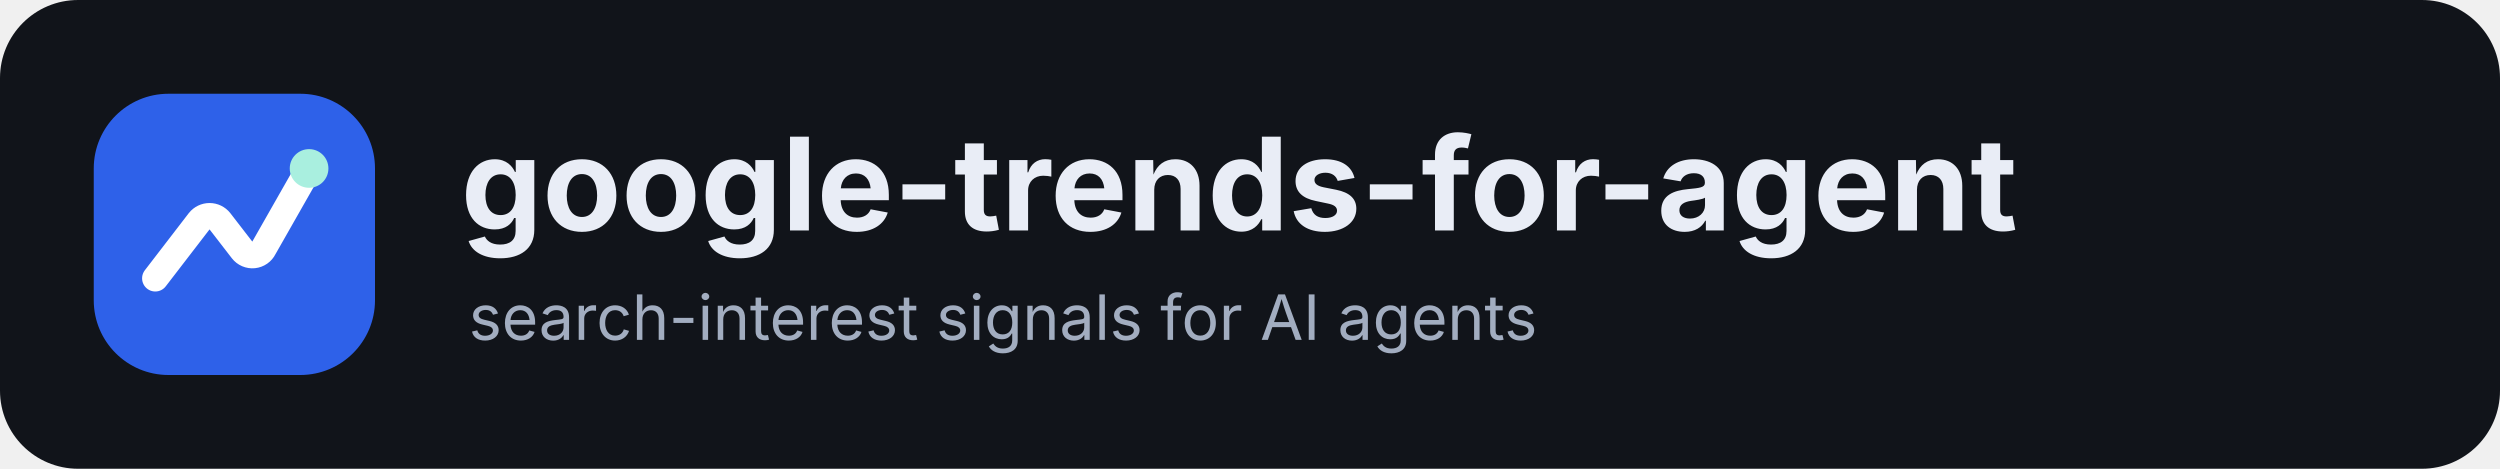
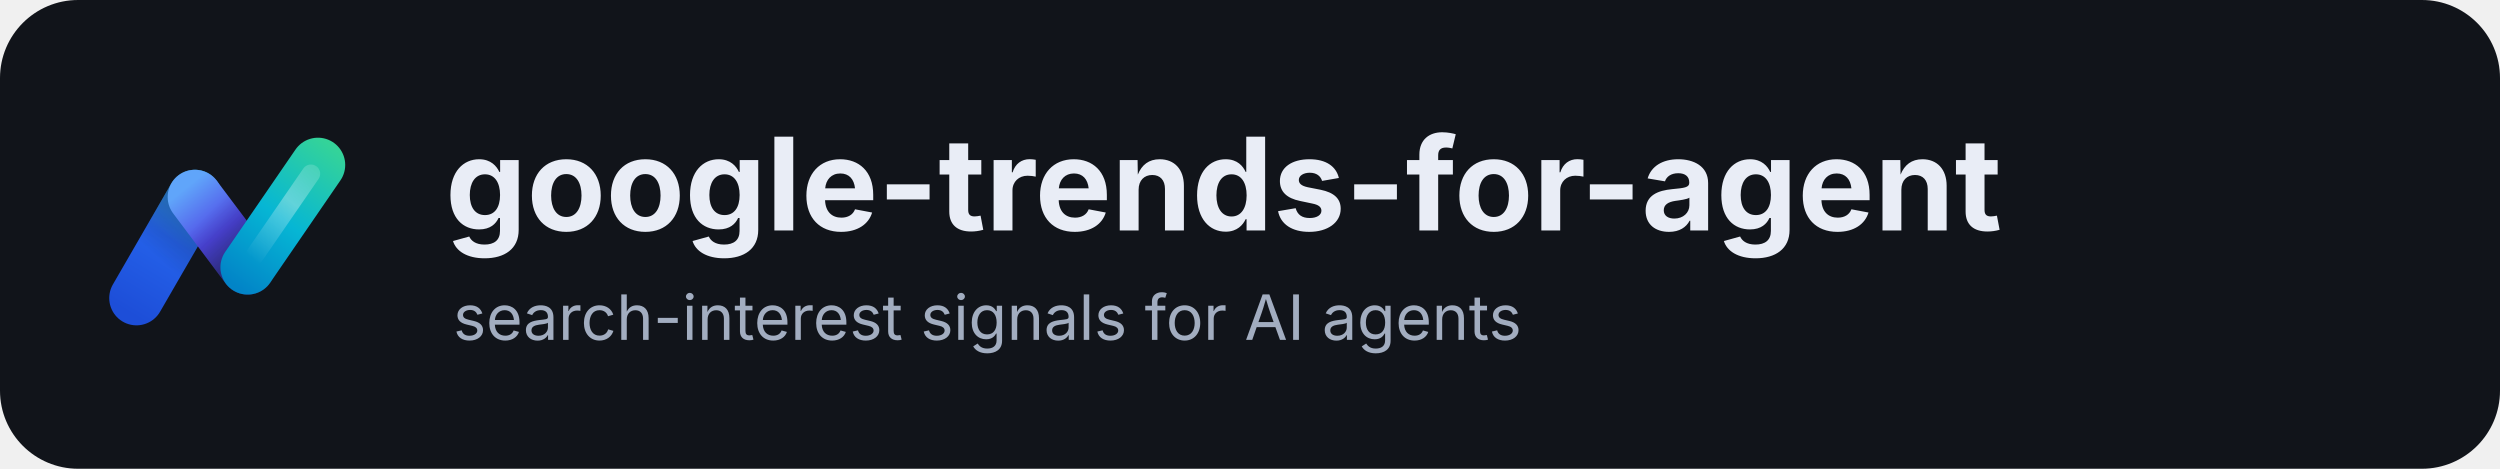
<svg xmlns="http://www.w3.org/2000/svg" width="640" height="120" viewBox="0 0 640 120" role="img" aria-label="google-trends-for-agent">
  <rect width="640" height="120" rx="20" fill="#11141a" />
-   <svg x="24" y="24" width="72" height="72" viewBox="0 0 64 64">
-     <rect width="64" height="64" rx="17" fill="#2E61E9" />
-     <path d="m14 42 10-13a3 3 0 0 1 4.7 0l5.1 6.6a2.9 2.9 0 0 0 4.9-.5L49 17" fill="none" stroke="#fff" stroke-width="6" stroke-linecap="round" stroke-linejoin="round" />
-     <circle cx="49" cy="17" r="4.4" fill="#A9EFDF" />
+   <svg x="22" y="24" width="72" height="72" viewBox="0 0 64 64">
+     <defs>
+       <linearGradient id="gtfa-dark-s1" x1="10" y1="50" x2="28" y2="20" gradientUnits="userSpaceOnUse">
+         <stop offset="0%" stop-color="#1D4ED8" />
+         <stop offset="55%" stop-color="#2563EB" />
+         <stop offset="100%" stop-color="#38BDF8" />
+       </linearGradient>
+       <linearGradient id="gtfa-dark-s2" x1="22" y1="22" x2="39" y2="43" gradientUnits="userSpaceOnUse">
+         <stop offset="0%" stop-color="#60A5FA" />
+         <stop offset="48%" stop-color="#4F46E5" />
+         <stop offset="100%" stop-color="#312E81" />
+       </linearGradient>
+       <linearGradient id="gtfa-dark-s3" x1="33" y1="43" x2="56" y2="12" gradientUnits="userSpaceOnUse">
+         <stop offset="0%" stop-color="#0284C7" />
+         <stop offset="48%" stop-color="#06B6D4" />
+         <stop offset="100%" stop-color="#34D399" />
+       </linearGradient>
+       <linearGradient id="gtfa-dark-sh1" x1="28" y1="26" x2="17" y2="38" gradientUnits="userSpaceOnUse">
+         <stop offset="0%" stop-color="#0B1120" stop-opacity="0.42" />
+         <stop offset="100%" stop-color="#0B1120" stop-opacity="0" />
+       </linearGradient>
+       <linearGradient id="gtfa-dark-sh2" x1="39" y1="38" x2="28" y2="27" gradientUnits="userSpaceOnUse">
+         <stop offset="0%" stop-color="#0B1120" stop-opacity="0.46" />
+         <stop offset="100%" stop-color="#0B1120" stop-opacity="0" />
+       </linearGradient>
+       <linearGradient id="gtfa-dark-hi" x1="36" y1="36" x2="54" y2="14" gradientUnits="userSpaceOnUse">
+         <stop offset="0%" stop-color="#FFFFFF" stop-opacity="0" />
+         <stop offset="55%" stop-color="#FFFFFF" stop-opacity="0.34" />
+         <stop offset="100%" stop-color="#FFFFFF" stop-opacity="0.1" />
+       </linearGradient>
+     </defs>
+     <line x1="11.5" y1="46.5" x2="24.8" y2="23.5" stroke="url(#gtfa-dark-s1)" stroke-width="12.4" stroke-linecap="round" />
+     <line x1="11.5" y1="46.5" x2="24.8" y2="23.5" stroke="url(#gtfa-dark-sh1)" stroke-width="12.4" stroke-linecap="round" />
+     <line x1="24.8" y1="23.5" x2="36.8" y2="39.5" stroke="url(#gtfa-dark-s2)" stroke-width="12.4" stroke-linecap="round" />
+     <line x1="24.8" y1="23.5" x2="36.8" y2="39.5" stroke="url(#gtfa-dark-sh2)" stroke-width="12.4" stroke-linecap="round" />
+     <line x1="36.8" y1="39.5" x2="52.8" y2="16.2" stroke="url(#gtfa-dark-s3)" stroke-width="12.4" stroke-linecap="round" />
+     <line x1="38.4" y1="36.8" x2="51.2" y2="18.2" stroke="url(#gtfa-dark-hi)" stroke-width="4.2" stroke-linecap="round" />
  </svg>
-   <text x="118" y="59" font-family="Inter,Segoe UI,Helvetica,Arial,sans-serif" font-size="33" font-weight="700" fill="#e9edf6">google-trends-for-agent</text>
-   <text x="120" y="87" font-family="Inter,Segoe UI,Helvetica,Arial,sans-serif" font-size="16" fill="#a2adc0">search-interest signals for AI agents</text>
+   <text x="114" y="59" font-family="Inter,Segoe UI,Helvetica,Arial,sans-serif" font-size="33" font-weight="700" fill="#e9edf6">google-trends-for-agent</text>
+   <text x="116" y="87" font-family="Inter,Segoe UI,Helvetica,Arial,sans-serif" font-size="16" fill="#a2adc0">search-interest signals for AI agents</text>
</svg>
